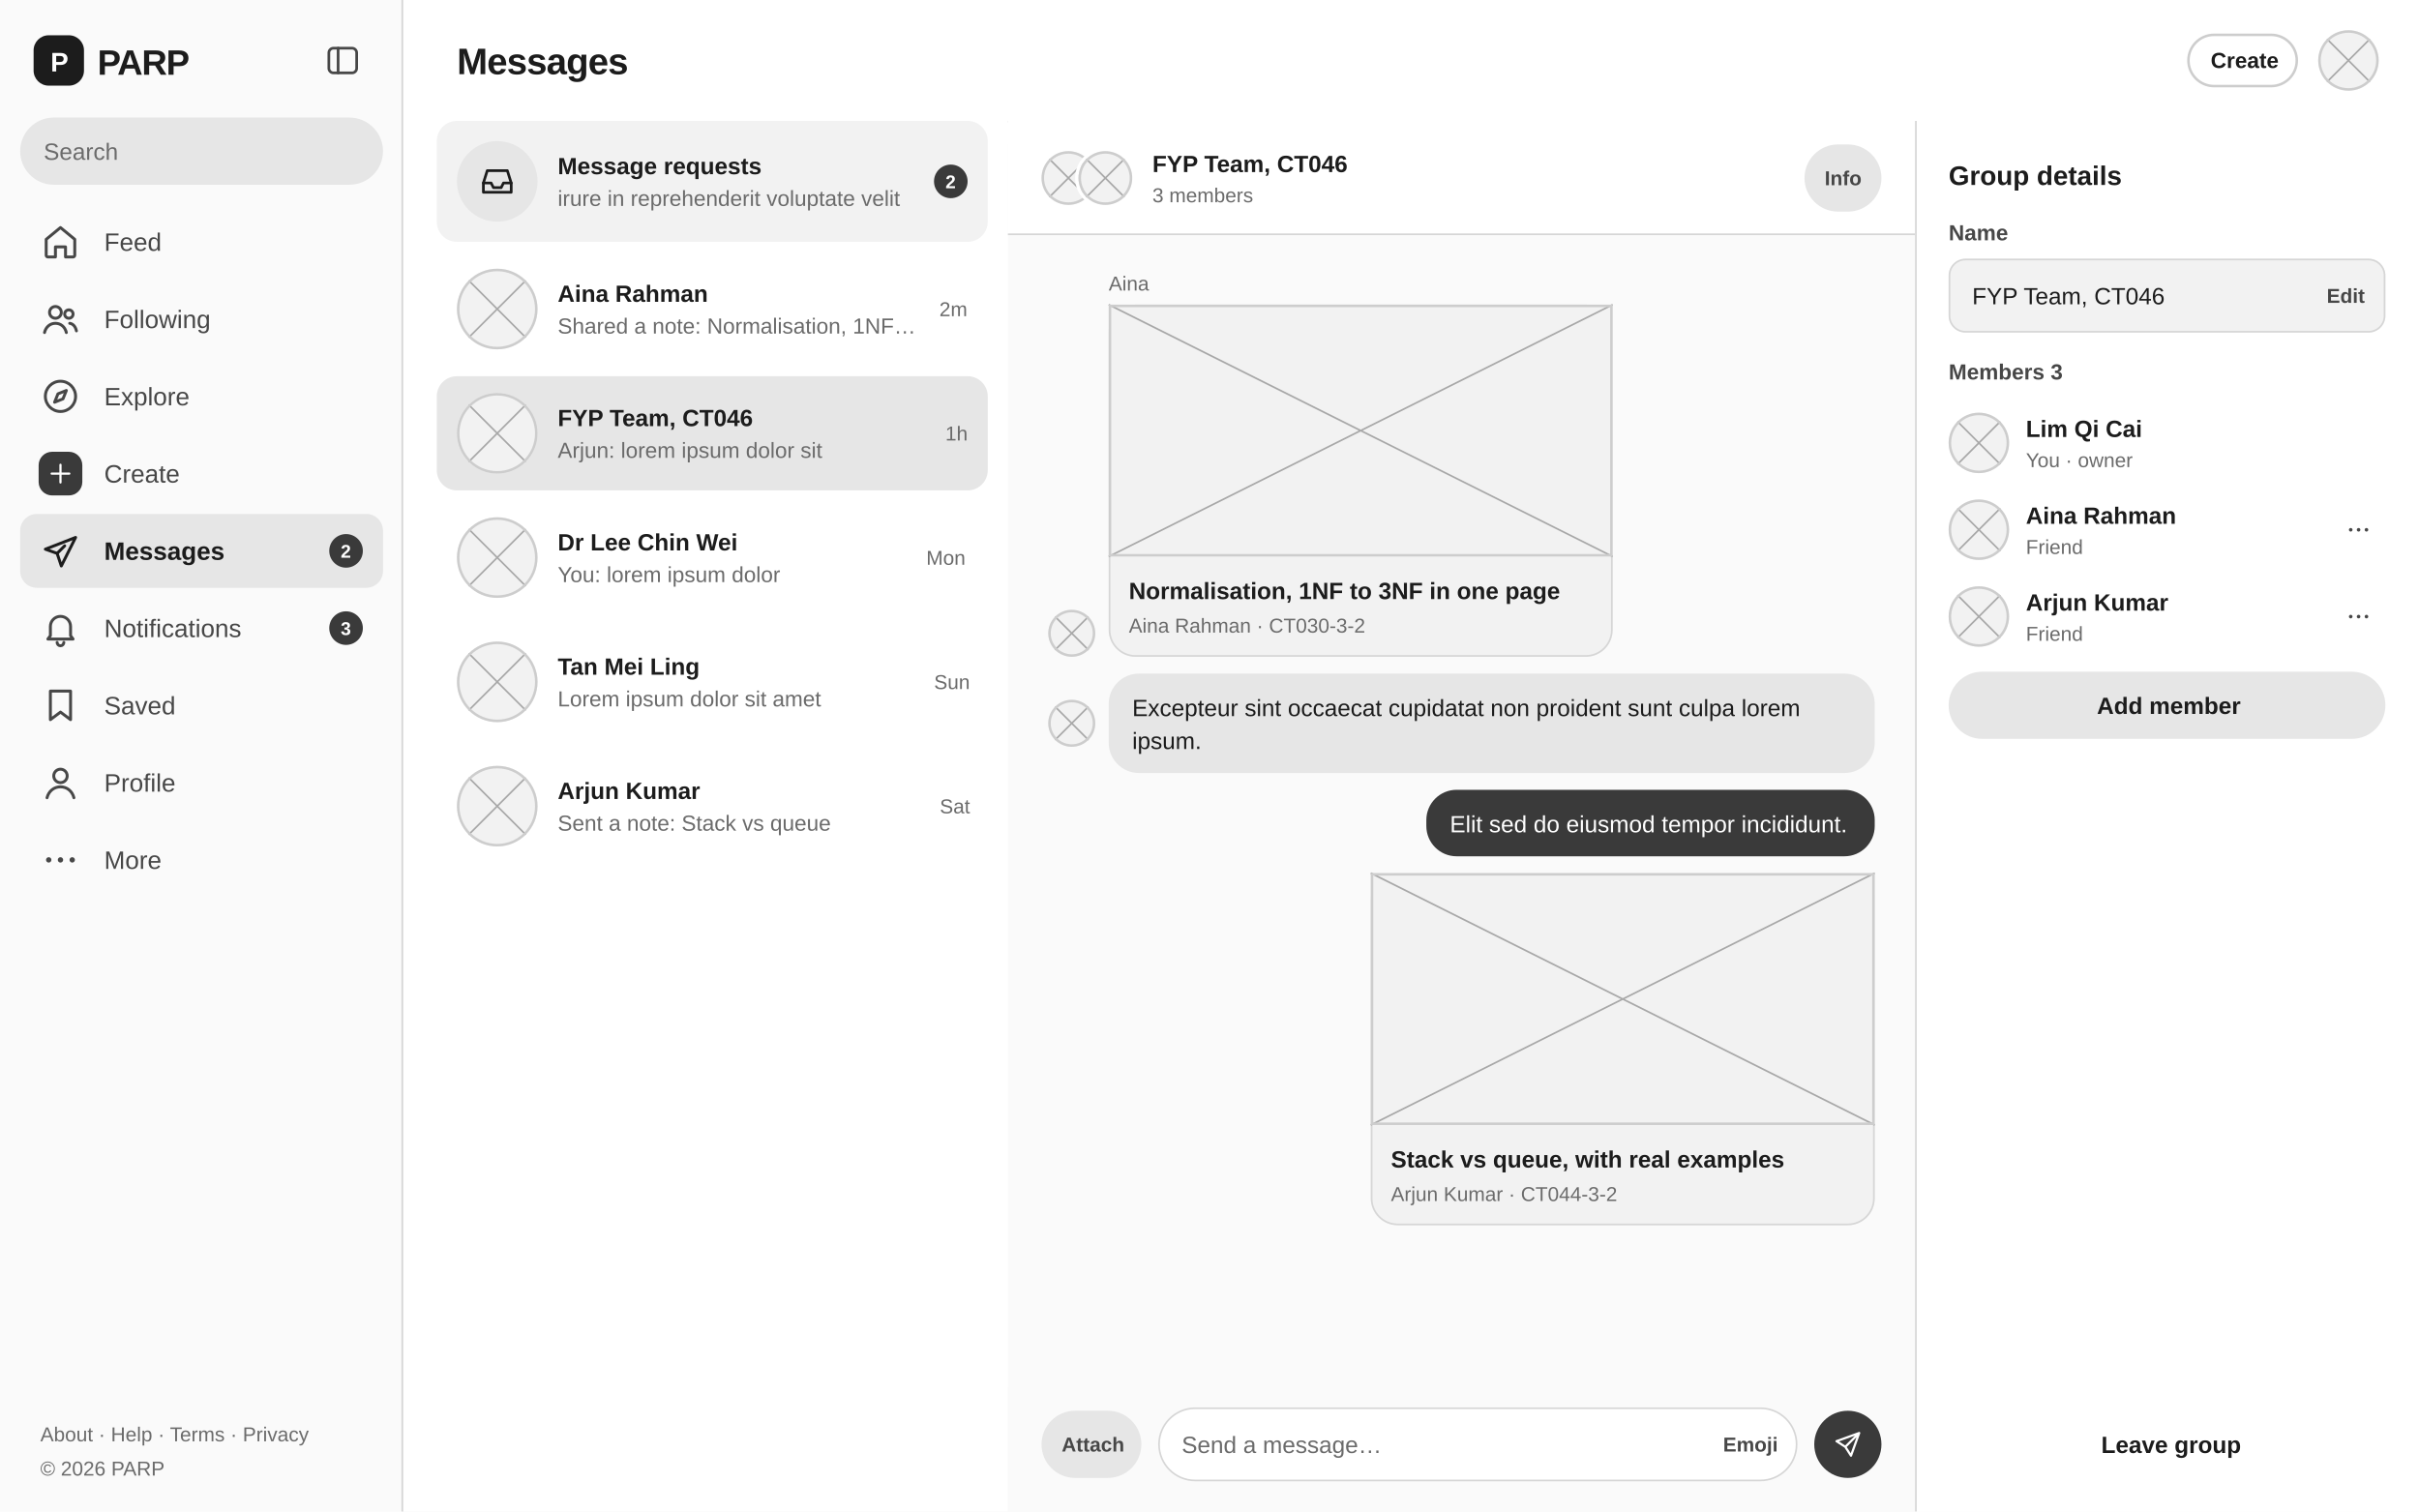
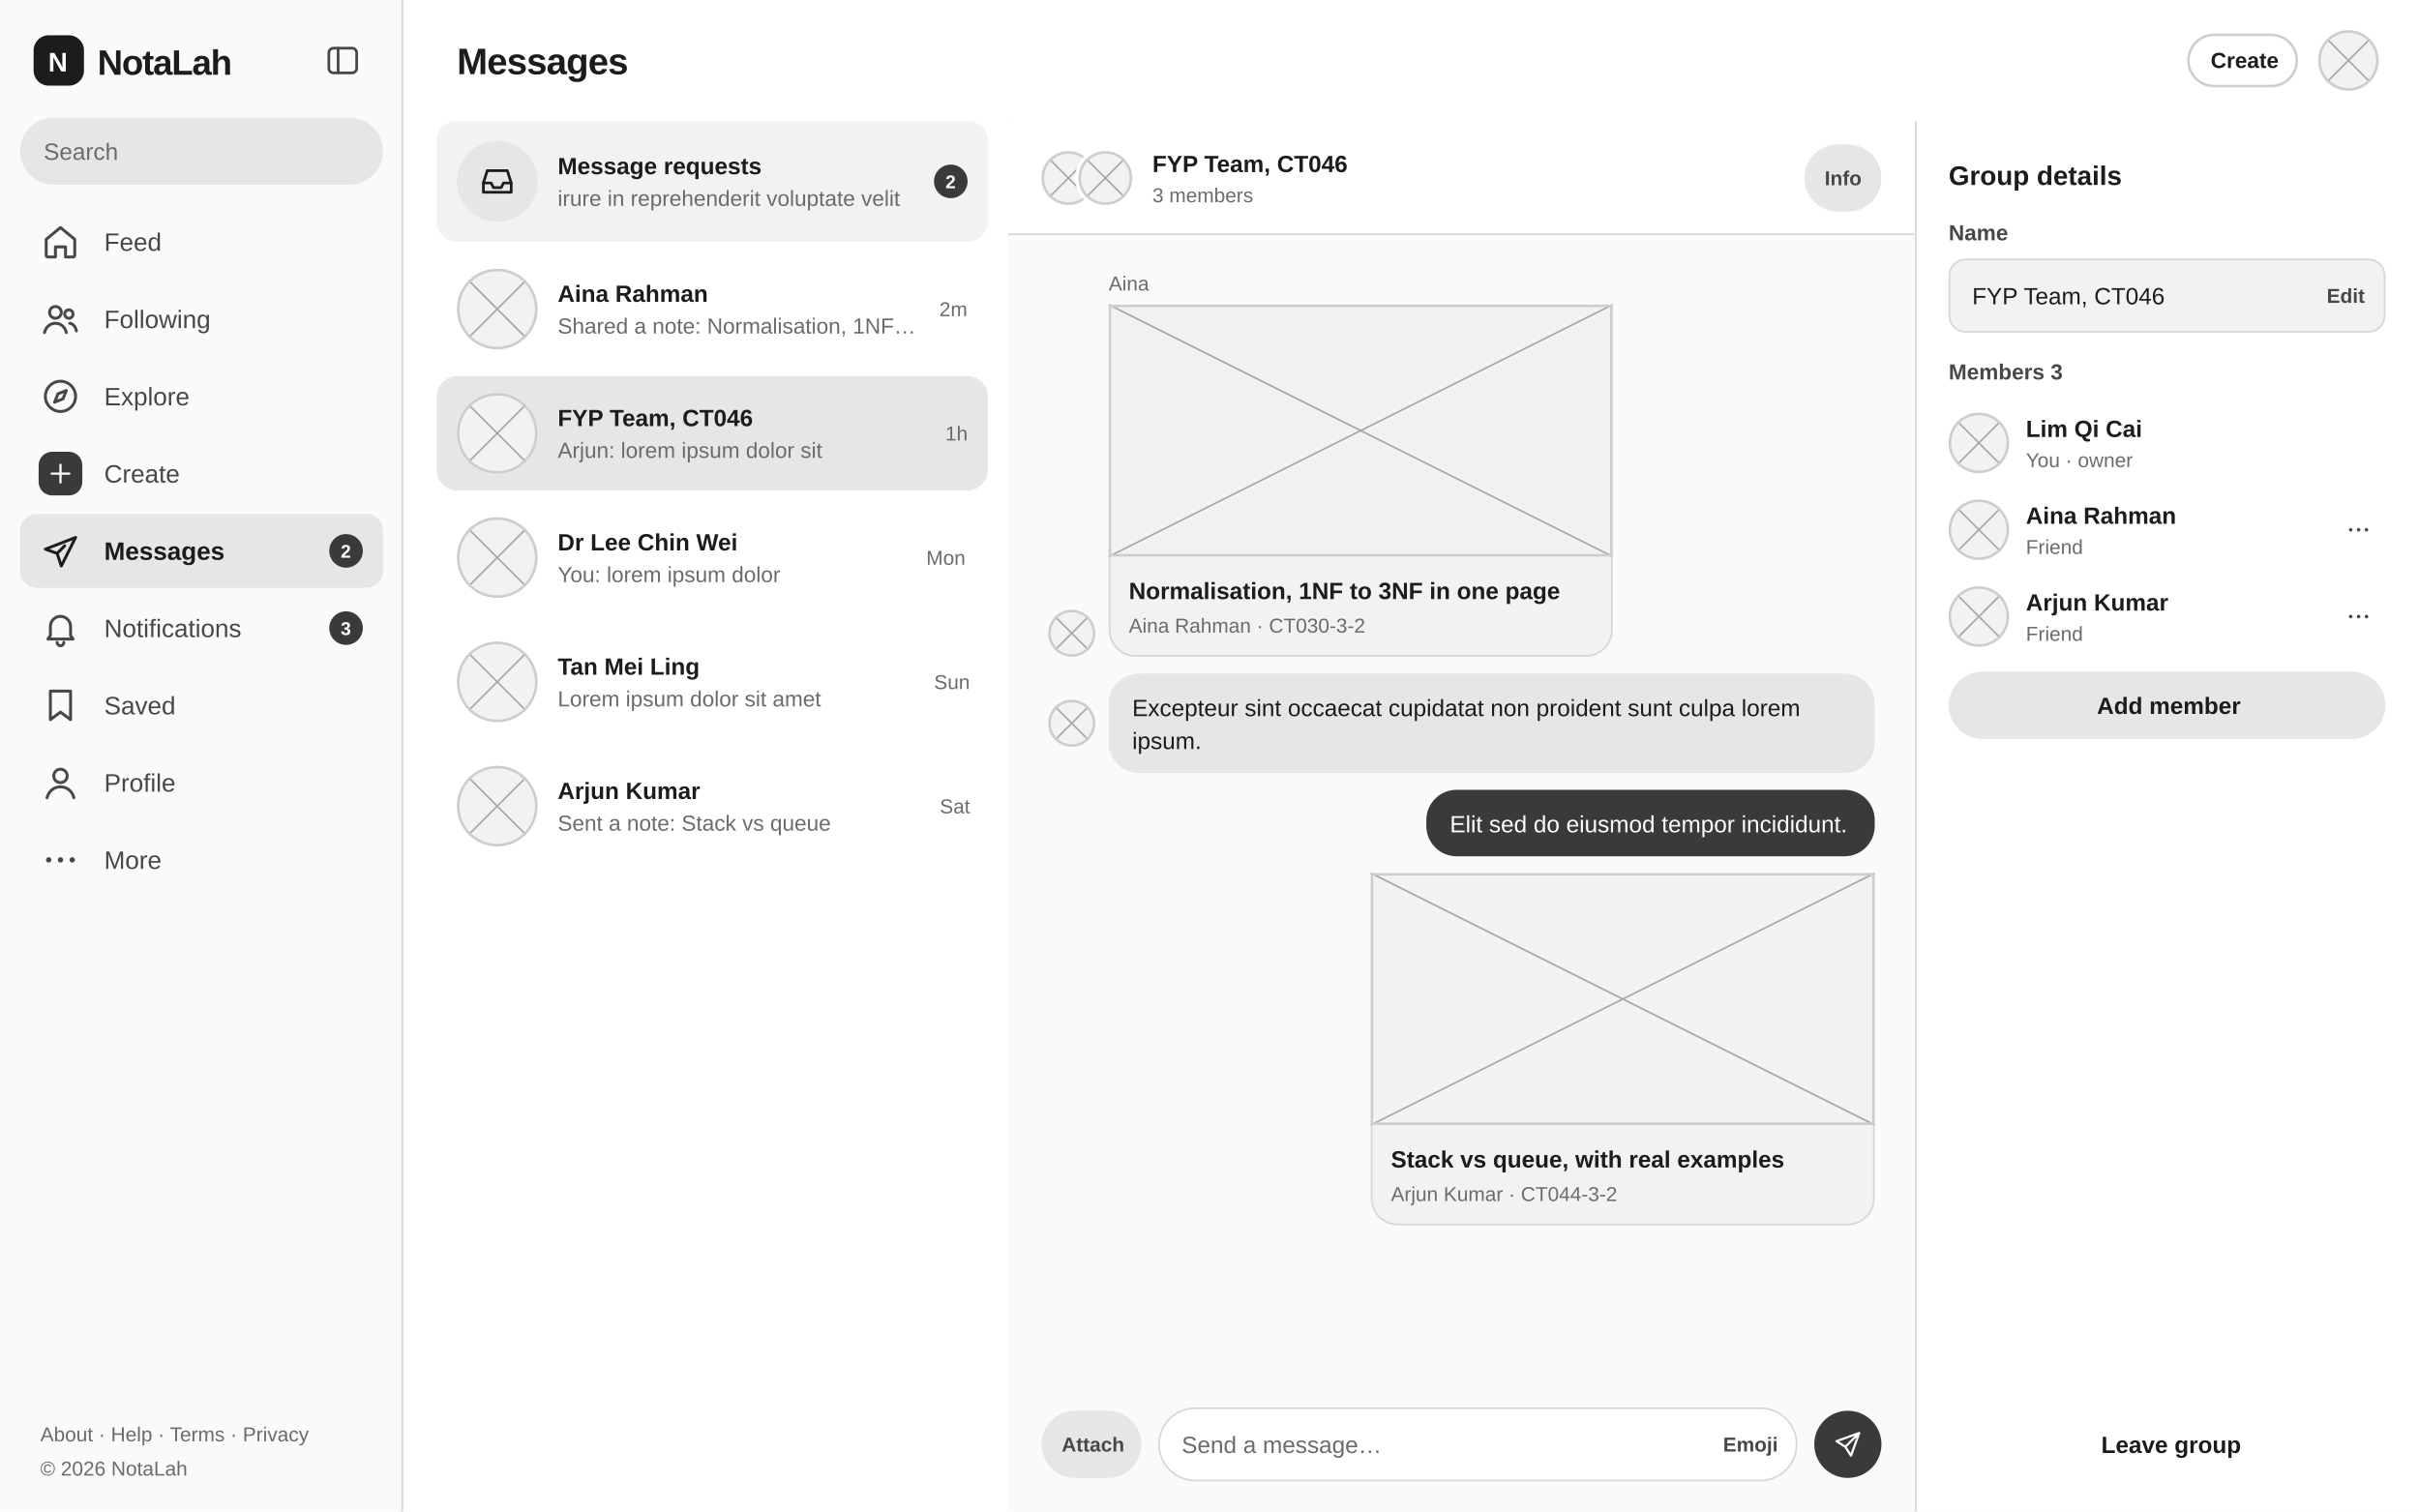
<svg xmlns="http://www.w3.org/2000/svg" width="1440" height="900" viewBox="0 0 1440 900" font-family="Segoe UI, Arial, sans-serif">
  <defs />
  <rect width="1440" height="900" fill="#ffffff" />
  <rect x="0" y="0" width="1440" height="900" fill="#ffffff" />
  <rect x="260" y="72" width="328" height="72" rx="12" fill="#f2f2f2" />
  <rect x="272" y="84" width="48" height="48" rx="24" fill="#e6e6e6" />
  <g transform="translate(285 97) scale(0.92)" fill="none" stroke="#1c1c1c" stroke-width="1.75" stroke-linecap="round" stroke-linejoin="round">
    <path d="M3 13h5l1.5 3h5l1.5-3h5" />
    <path d="M5.5 5h13l2.5 8v6H3v-6z" />
  </g>
  <text x="332" y="103.73" font-size="14" font-weight="600" fill="#1c1c1c">Message requests</text>
  <text x="332" y="122.61" font-size="13" fill="#6b6b6b">irure in reprehenderit voluptate velit</text>
  <rect x="556" y="98" width="20" height="20" rx="10" fill="#3a3a3a" />
  <text x="562.83" y="112.1" font-size="11" font-weight="700" fill="#ffffff">2</text>
  <rect x="272" y="160" width="48" height="48" rx="24" fill="#f2f2f2" />
  <path d="M279.03 167.03L312.97 200.97M312.97 167.03L279.03 200.97" fill="none" stroke="#a8a8a8" stroke-width="1" />
  <rect x="272.75" y="160.75" width="46.5" height="46.5" rx="23.25" fill="none" stroke="#cdcdcd" stroke-width="1.5" />
  <text x="332" y="179.73" font-size="14" font-weight="600" fill="#1c1c1c">Aina Rahman</text>
  <text x="332" y="198.61" font-size="13" fill="#6b6b6b">Shared a note: Normalisation, 1NF…</text>
  <text x="559.19" y="188.28" font-size="12" fill="#6b6b6b">2m</text>
  <rect x="260" y="224" width="328" height="68" rx="12" fill="#e6e6e6" />
  <rect x="272" y="234" width="48" height="48" rx="24" fill="#f2f2f2" />
  <path d="M279.03 241.03L312.97 274.97M312.97 241.03L279.03 274.97" fill="none" stroke="#a8a8a8" stroke-width="1" />
  <rect x="272.75" y="234.75" width="46.5" height="46.5" rx="23.25" fill="none" stroke="#cdcdcd" stroke-width="1.5" />
  <text x="332" y="253.73" font-size="14" font-weight="600" fill="#1c1c1c">FYP Team, CT046</text>
  <text x="332" y="272.61" font-size="13" fill="#6b6b6b">Arjun: lorem ipsum dolor sit</text>
  <text x="562.73" y="262.28" font-size="12" fill="#6b6b6b">1h</text>
  <rect x="272" y="308" width="48" height="48" rx="24" fill="#f2f2f2" />
  <path d="M279.03 315.03L312.97 348.97M312.97 315.03L279.03 348.97" fill="none" stroke="#a8a8a8" stroke-width="1" />
  <rect x="272.75" y="308.75" width="46.5" height="46.5" rx="23.25" fill="none" stroke="#cdcdcd" stroke-width="1.5" />
  <text x="332" y="327.73" font-size="14" font-weight="600" fill="#1c1c1c">Dr Lee Chin Wei</text>
  <text x="332" y="346.61" font-size="13" fill="#6b6b6b">You: lorem ipsum dolor</text>
  <text x="551.39" y="336.28" font-size="12" fill="#6b6b6b">Mon</text>
  <rect x="272" y="382" width="48" height="48" rx="24" fill="#f2f2f2" />
  <path d="M279.03 389.03L312.97 422.97M312.97 389.03L279.03 422.97" fill="none" stroke="#a8a8a8" stroke-width="1" />
  <rect x="272.75" y="382.75" width="46.5" height="46.5" rx="23.25" fill="none" stroke="#cdcdcd" stroke-width="1.5" />
  <text x="332" y="401.73" font-size="14" font-weight="600" fill="#1c1c1c">Tan Mei Ling</text>
  <text x="332" y="420.61" font-size="13" fill="#6b6b6b">Lorem ipsum dolor sit amet</text>
  <text x="556.03" y="410.28" font-size="12" fill="#6b6b6b">Sun</text>
  <rect x="272" y="456" width="48" height="48" rx="24" fill="#f2f2f2" />
  <path d="M279.03 463.03L312.97 496.97M312.97 463.03L279.03 496.97" fill="none" stroke="#a8a8a8" stroke-width="1" />
  <rect x="272.75" y="456.75" width="46.5" height="46.5" rx="23.25" fill="none" stroke="#cdcdcd" stroke-width="1.5" />
  <text x="332" y="475.73" font-size="14" font-weight="600" fill="#1c1c1c">Arjun Kumar</text>
  <text x="332" y="494.61" font-size="13" fill="#6b6b6b">Sent a note: Stack vs queue</text>
  <text x="559.45" y="484.28" font-size="12" fill="#6b6b6b">Sat</text>
  <path d="M616 72H1140V900H600V88A16 16 0 0 1 616 72Z" fill="#fafafa" />
  <rect x="600" y="72" width="540" height="1" fill="#d6d6d6" />
  <rect x="600" y="72" width="540" height="68" fill="#ffffff" />
  <rect x="600" y="139" width="540" height="1" fill="#d6d6d6" />
  <rect x="619" y="89" width="34" height="34" rx="17" fill="none" stroke="#ffffff" stroke-width="2" />
  <rect x="620" y="90" width="32" height="32" rx="16" fill="#f2f2f2" />
  <path d="M624.69 94.69L647.31 117.31M647.31 94.69L624.69 117.31" fill="none" stroke="#a8a8a8" stroke-width="1" />
  <rect x="620.75" y="90.75" width="30.5" height="30.5" rx="15.25" fill="none" stroke="#cdcdcd" stroke-width="1.5" />
  <rect x="641" y="89" width="34" height="34" rx="17" fill="none" stroke="#ffffff" stroke-width="2" />
  <rect x="642" y="90" width="32" height="32" rx="16" fill="#f2f2f2" />
  <path d="M646.69 94.69L669.31 117.31M669.31 94.69L646.69 117.31" fill="none" stroke="#a8a8a8" stroke-width="1" />
  <rect x="642.75" y="90.75" width="30.5" height="30.5" rx="15.25" fill="none" stroke="#cdcdcd" stroke-width="1.5" />
  <text x="686" y="102.47" font-size="14" font-weight="700" fill="#1c1c1c">FYP Team, CT046</text>
  <text x="686" y="120.43" font-size="12" fill="#6b6b6b">3 members</text>
  <rect x="1074.19" y="86" width="45.81" height="40" rx="20" fill="#e6e6e6" />
  <text x="1086.19" y="110.28" font-size="12" font-weight="600" fill="#474747">Info</text>
  <rect x="624" y="363.08" width="28" height="28" rx="14" fill="#f2f2f2" />
  <path d="M628.1 367.18L647.9 386.98M647.9 367.18L628.1 386.98" fill="none" stroke="#a8a8a8" stroke-width="1" />
  <rect x="624.75" y="363.83" width="26.5" height="26.5" rx="13.25" fill="none" stroke="#cdcdcd" stroke-width="1.5" />
  <text x="660" y="172.98" font-size="12" fill="#6b6b6b">Aina</text>
  <rect x="660" y="181.39" width="300" height="209.69" rx="16" fill="#f2f2f2" />
  <rect x="660.5" y="181.89" width="299" height="208.69" rx="15.5" fill="none" stroke="#d6d6d6" stroke-width="1" />
  <rect x="660" y="181.39" width="300" height="150" fill="#ededed" />
  <rect x="660" y="181.39" width="300" height="150" fill="#ffffff" />
  <rect x="660" y="181.39" width="300" height="150" fill="#f2f2f2" />
  <path d="M660 181.39L960 331.39M960 181.39L660 331.39" fill="none" stroke="#a8a8a8" stroke-width="1" />
  <rect x="660.75" y="182.14" width="298.5" height="148.5" fill="none" stroke="#cdcdcd" stroke-width="1.5" />
  <text x="672" y="356.7" font-size="14" font-weight="600" fill="#1c1c1c">Normalisation, 1NF to 3NF in one page</text>
  <text x="672" y="376.67" font-size="12" fill="#6b6b6b">Aina Rahman · CT030-3-2</text>
  <rect x="624" y="416.67" width="28" height="28" rx="14" fill="#f2f2f2" />
  <path d="M628.1 420.77L647.9 440.57M647.9 420.77L628.1 440.57" fill="none" stroke="#a8a8a8" stroke-width="1" />
  <rect x="624.75" y="417.42" width="26.5" height="26.5" rx="13.25" fill="none" stroke="#cdcdcd" stroke-width="1.5" />
  <rect x="660" y="401.08" width="456" height="59.19" rx="18" fill="#e6e6e6" />
  <text x="674" y="426.39" font-size="14" fill="#1c1c1c">Excepteur sint occaecat cupidatat non proident sunt culpa lorem</text>
  <text x="674" y="445.98" font-size="14" fill="#1c1c1c">ipsum.</text>
  <rect x="849.08" y="470.27" width="266.92" height="39.59" rx="18" fill="#3a3a3a" />
  <text x="863.08" y="495.58" font-size="14" fill="#ffffff">Elit sed do eiusmod tempor incididunt.</text>
  <rect x="816" y="519.86" width="300" height="209.69" rx="16" fill="#f2f2f2" />
  <rect x="816.5" y="520.36" width="299" height="208.69" rx="15.5" fill="none" stroke="#d6d6d6" stroke-width="1" />
  <rect x="816" y="519.86" width="300" height="150" fill="#ededed" />
  <rect x="816" y="519.86" width="300" height="150" fill="#ffffff" />
  <rect x="816" y="519.86" width="300" height="150" fill="#f2f2f2" />
  <path d="M816 519.86L1116 669.86M1116 519.86L816 669.86" fill="none" stroke="#a8a8a8" stroke-width="1" />
  <rect x="816.75" y="520.61" width="298.5" height="148.5" fill="none" stroke="#cdcdcd" stroke-width="1.5" />
  <text x="828" y="695.17" font-size="14" font-weight="600" fill="#1c1c1c">Stack vs queue, with real examples</text>
  <text x="828" y="715.14" font-size="12" fill="#6b6b6b">Arjun Kumar · CT044-3-2</text>
  <rect x="600" y="826" width="540" height="74" fill="#fafafa" />
  <rect x="620" y="840" width="59.44" height="40" rx="20" fill="#e6e6e6" />
  <text x="632" y="864.28" font-size="12" font-weight="600" fill="#474747">Attach</text>
  <rect x="689.44" y="838" width="380.56" height="44" rx="22" fill="#ffffff" />
  <rect x="689.94" y="838.5" width="379.56" height="43" rx="21.5" fill="none" stroke="#d6d6d6" stroke-width="1" />
  <text x="703.44" y="865.15" font-size="14" fill="#6b6b6b">Send a message…</text>
  <text x="1025.72" y="864.28" font-size="12" font-weight="600" fill="#474747">Emoji</text>
  <rect x="1080" y="840" width="40" height="40" rx="20" fill="#3a3a3a" />
  <g transform="translate(1091 851) scale(0.75)" fill="none" stroke="#ffffff" stroke-width="1.75" stroke-linecap="round" stroke-linejoin="round">
    <path d="M21 3 10 14M21 3l-6.5 18-4.5-7-7-4.5z" />
  </g>
  <rect x="1140" y="72" width="300" height="828" fill="#ffffff" />
  <rect x="1140" y="72" width="1" height="828" fill="#d6d6d6" />
  <text x="1160" y="110.14" font-size="16" font-weight="600" fill="#1c1c1c">Group details</text>
  <text x="1160" y="143.08" font-size="13" font-weight="600" fill="#474747">Name</text>
  <rect x="1160" y="154.03" width="260" height="44" rx="10" fill="#f2f2f2" />
  <rect x="1160.5" y="154.53" width="259" height="43" rx="9.5" fill="none" stroke="#d6d6d6" stroke-width="1" />
  <text x="1174" y="181.19" font-size="14" fill="#1c1c1c">FYP Team, CT046</text>
  <text x="1385.08" y="180.31" font-size="12" font-weight="600" fill="#474747">Edit</text>
  <text x="1160" y="225.93" font-size="13" font-weight="600" fill="#474747">Members 3</text>
  <rect x="1160" y="245.72" width="36" height="36" rx="18" fill="#f2f2f2" />
  <path d="M1165.27 250.99L1190.73 276.45M1190.73 250.99L1165.27 276.45" fill="none" stroke="#a8a8a8" stroke-width="1" />
  <rect x="1160.75" y="246.47" width="34.5" height="34.5" rx="17.25" fill="none" stroke="#cdcdcd" stroke-width="1.5" />
  <text x="1206" y="260.19" font-size="14" font-weight="600" fill="#1c1c1c">Lim Qi Cai</text>
  <text x="1206" y="278.15" font-size="12" fill="#6b6b6b">You · owner</text>
  <rect x="1160" y="297.41" width="36" height="36" rx="18" fill="#f2f2f2" />
  <path d="M1165.27 302.68L1190.73 328.13M1190.73 302.68L1165.27 328.13" fill="none" stroke="#a8a8a8" stroke-width="1" />
  <rect x="1160.75" y="298.16" width="34.5" height="34.5" rx="17.25" fill="none" stroke="#cdcdcd" stroke-width="1.5" />
  <text x="1206" y="311.87" font-size="14" font-weight="600" fill="#1c1c1c">Aina Rahman</text>
  <text x="1206" y="329.84" font-size="12" fill="#6b6b6b">Friend</text>
  <g transform="translate(1396 307.41) scale(0.67)" fill="none" stroke="#474747" stroke-width="1.75" stroke-linecap="round" stroke-linejoin="round">
    <circle cx="5" cy="12" r="1.6" fill="#474747" stroke="none" />
    <circle cx="12" cy="12" r="1.6" fill="#474747" stroke="none" />
    <circle cx="19" cy="12" r="1.6" fill="#474747" stroke="none" />
  </g>
  <rect x="1160" y="349.09" width="36" height="36" rx="18" fill="#f2f2f2" />
  <path d="M1165.27 354.37L1190.73 379.82M1190.73 354.37L1165.27 379.82" fill="none" stroke="#a8a8a8" stroke-width="1" />
  <rect x="1160.75" y="349.84" width="34.5" height="34.5" rx="17.25" fill="none" stroke="#cdcdcd" stroke-width="1.5" />
  <text x="1206" y="363.56" font-size="14" font-weight="600" fill="#1c1c1c">Arjun Kumar</text>
  <text x="1206" y="381.53" font-size="12" fill="#6b6b6b">Friend</text>
  <g transform="translate(1396 359.09) scale(0.67)" fill="none" stroke="#474747" stroke-width="1.75" stroke-linecap="round" stroke-linejoin="round">
    <circle cx="5" cy="12" r="1.6" fill="#474747" stroke="none" />
    <circle cx="12" cy="12" r="1.6" fill="#474747" stroke="none" />
    <circle cx="19" cy="12" r="1.6" fill="#474747" stroke="none" />
  </g>
  <rect x="1160" y="399.94" width="260" height="40" rx="20" fill="#e6e6e6" />
  <text x="1248.28" y="425.09" font-size="14" font-weight="600" fill="#1c1c1c">Add member</text>
  <text x="1250.83" y="865.15" font-size="14" font-weight="600" fill="#1c1c1c">Leave group</text>
  <g id="top-1">
    <text x="272" y="44.18" font-size="22" font-weight="700" letter-spacing="-0.44" fill="#1c1c1c">Messages</text>
    <rect x="1302" y="20" width="66" height="32" rx="16" fill="#ffffff" />
    <rect x="1302.75" y="20.75" width="64.5" height="30.5" rx="15.25" fill="none" stroke="#cdcdcd" stroke-width="1.5" />
    <text x="1316" y="40.47" font-size="13" font-weight="600" fill="#1c1c1c">Create</text>
    <rect x="1380" y="18" width="36" height="36" rx="18" fill="#f2f2f2" />
    <path d="M1385.27 23.27L1410.73 48.73M1410.73 23.27L1385.27 48.73" fill="none" stroke="#a8a8a8" stroke-width="1" />
    <rect x="1380.75" y="18.75" width="34.5" height="34.5" rx="17.25" fill="none" stroke="#cdcdcd" stroke-width="1.5" />
  </g>
  <g id="nav-2">
    <rect x="0" y="0" width="240" height="900" fill="#fafafa" />
    <rect x="239" y="0" width="1" height="900" fill="#d6d6d6" />
    <rect x="20" y="21" width="30" height="30" rx="9" fill="#1c1c1c" />
-     <text x="30.08" y="42.55" font-size="16" font-weight="700" fill="#ffffff">P</text>
-     <text x="58" y="44.5" font-size="21" font-weight="700" letter-spacing="-0.63" fill="#1c1c1c">PARP</text>
+     <text x="28.67" y="42.55" font-size="16" font-weight="700" fill="#ffffff">N</text>
+     <text x="58" y="44.5" font-size="21" font-weight="700" letter-spacing="-0.63" fill="#1c1c1c">NotaLah</text>
    <g transform="translate(193 25) scale(0.92)" fill="none" stroke="#474747" stroke-width="1.75" stroke-linecap="round" stroke-linejoin="round">
      <rect x="3" y="4" width="18" height="16" rx="3" />
      <path d="M9 4v16" />
    </g>
    <rect x="12" y="70" width="216" height="40" rx="20" fill="#e6e6e6" />
    <text x="26" y="95.15" font-size="14" fill="#6b6b6b">Search</text>
    <g transform="translate(24 132) scale(1)" fill="none" stroke="#474747" stroke-width="1.75" stroke-linecap="round" stroke-linejoin="round">
      <path d="M3.5 10.5 12 3.5l8.5 7V20a1 1 0 0 1-1 1H15v-6H9v6H4.5a1 1 0 0 1-1-1z" />
    </g>
    <text x="62" y="149.35" font-size="15" fill="#474747">Feed</text>
    <g transform="translate(24 178) scale(1)" fill="none" stroke="#474747" stroke-width="1.75" stroke-linecap="round" stroke-linejoin="round">
      <circle cx="9" cy="8" r="3.5" />
      <path d="M2.5 20c.8-3.4 3.4-5.5 6.5-5.5s5.7 2.1 6.5 5.5" />
      <circle cx="17" cy="9" r="2.5" />
      <path d="M17.5 14.5c2 .3 3.4 1.9 4 4.5" />
    </g>
    <text x="62" y="195.35" font-size="15" fill="#474747">Following</text>
    <g transform="translate(24 224) scale(1)" fill="none" stroke="#474747" stroke-width="1.75" stroke-linecap="round" stroke-linejoin="round">
      <circle cx="12" cy="12" r="9" />
      <path d="m15.5 8.5-2 5-5 2 2-5z" />
    </g>
    <text x="62" y="241.35" font-size="15" fill="#474747">Explore</text>
    <rect x="23" y="269" width="26" height="26" rx="8" fill="#3a3a3a" />
    <g transform="translate(27 273) scale(0.75)" fill="none" stroke="#ffffff" stroke-width="1.75" stroke-linecap="round" stroke-linejoin="round">
      <path d="M12 5v14M5 12h14" />
    </g>
    <text x="62" y="287.35" font-size="15" fill="#474747">Create</text>
    <rect x="12" y="306" width="216" height="44" rx="10" fill="#e6e6e6" />
    <g transform="translate(24 316) scale(1)" fill="none" stroke="#1c1c1c" stroke-width="1.75" stroke-linecap="round" stroke-linejoin="round">
      <path d="M21 4 3 11l7 2.5L12.5 21z" />
      <path d="m10 13.5 4.5-4.5" />
    </g>
    <text x="62" y="333.35" font-size="15" font-weight="700" fill="#1c1c1c">Messages</text>
    <rect x="196" y="318" width="20" height="20" rx="10" fill="#3a3a3a" />
    <text x="202.83" y="332.1" font-size="11" font-weight="700" fill="#ffffff">2</text>
    <g transform="translate(24 362) scale(1)" fill="none" stroke="#474747" stroke-width="1.75" stroke-linecap="round" stroke-linejoin="round">
      <path d="M6 16.5V11a6 6 0 0 1 12 0v5.5l1.5 2h-15z" />
      <path d="M10 20.5a2 2 0 0 0 4 0" />
    </g>
    <text x="62" y="379.35" font-size="15" fill="#474747">Notifications</text>
    <rect x="196" y="364" width="20" height="20" rx="10" fill="#3a3a3a" />
    <text x="202.83" y="378.1" font-size="11" font-weight="700" fill="#ffffff">3</text>
    <g transform="translate(24 408) scale(1)" fill="none" stroke="#474747" stroke-width="1.75" stroke-linecap="round" stroke-linejoin="round">
      <path d="M6 3.5h12v17l-6-4.5-6 4.5z" />
    </g>
    <text x="62" y="425.35" font-size="15" fill="#474747">Saved</text>
    <g transform="translate(24 454) scale(1)" fill="none" stroke="#474747" stroke-width="1.75" stroke-linecap="round" stroke-linejoin="round">
      <circle cx="12" cy="8" r="4" />
      <path d="M4 21c1-4 4.2-6.5 8-6.5s7 2.5 8 6.5" />
    </g>
    <text x="62" y="471.35" font-size="15" fill="#474747">Profile</text>
    <g transform="translate(24 500) scale(1)" fill="none" stroke="#474747" stroke-width="1.75" stroke-linecap="round" stroke-linejoin="round">
      <circle cx="5" cy="12" r="1.6" fill="#474747" stroke="none" />
      <circle cx="12" cy="12" r="1.6" fill="#474747" stroke="none" />
      <circle cx="19" cy="12" r="1.6" fill="#474747" stroke="none" />
    </g>
    <text x="62" y="517.35" font-size="15" fill="#474747">More</text>
    <text x="24" y="858.2" font-size="12" fill="#6b6b6b">About · Help · Terms · Privacy</text>
-     <text x="24" y="878.59" font-size="12" fill="#6b6b6b">© 2026 PARP</text>
+     <text x="24" y="878.59" font-size="12" fill="#6b6b6b">© 2026 NotaLah</text>
  </g>
</svg>
